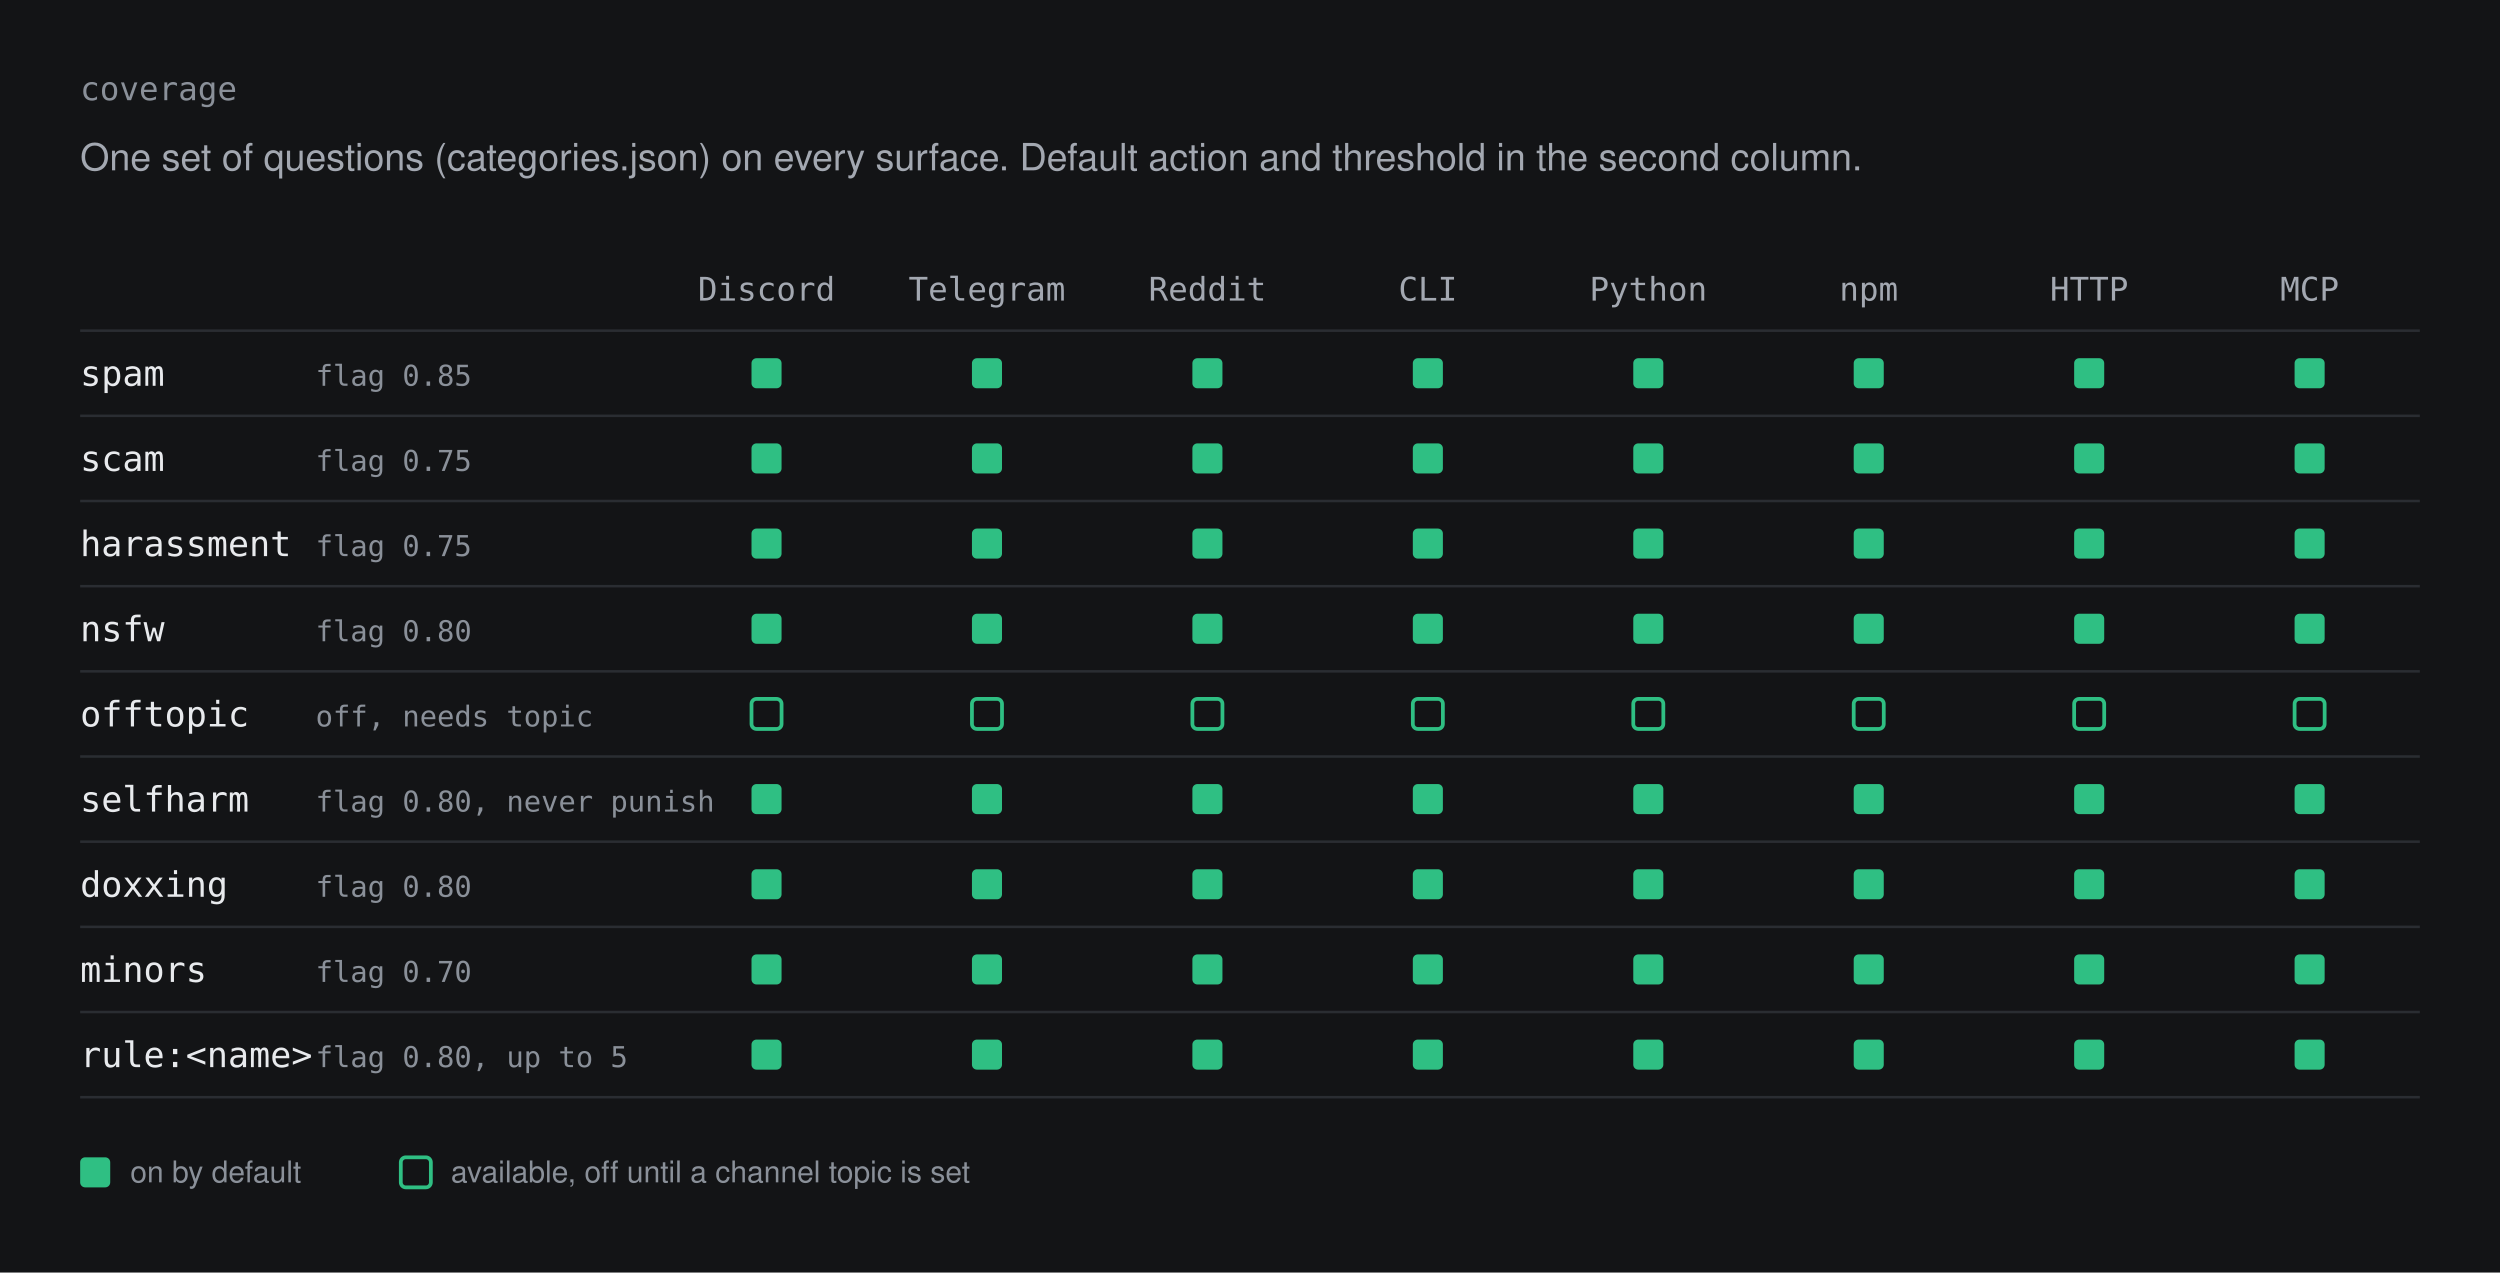
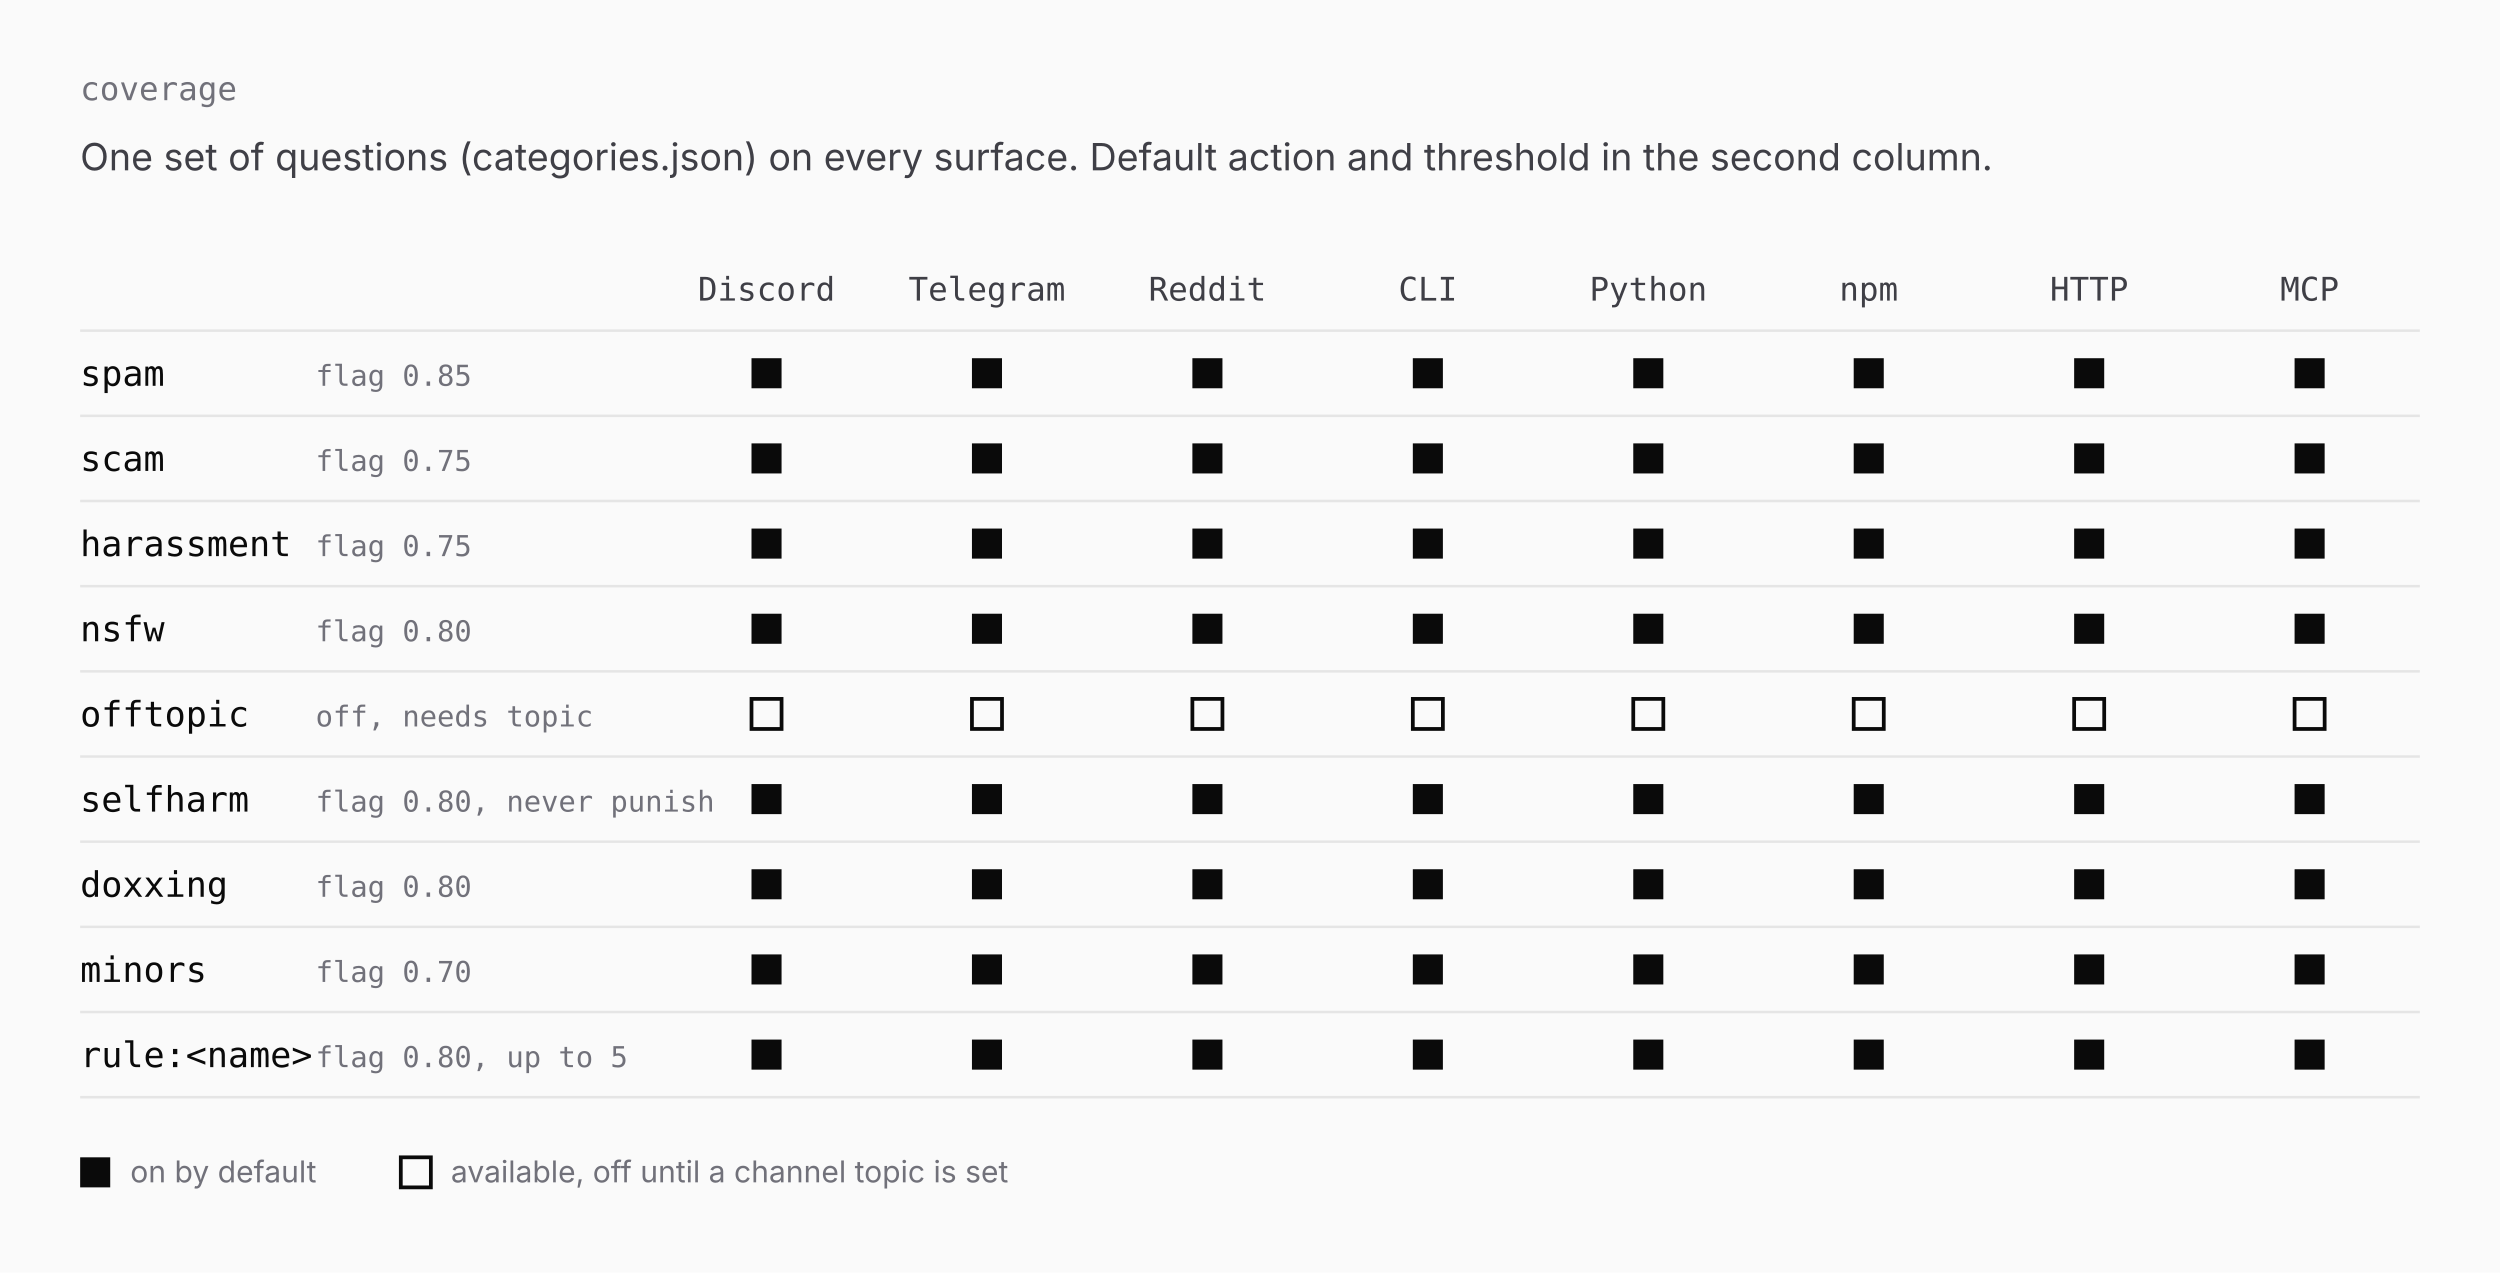
- <svg xmlns="http://www.w3.org/2000/svg" viewBox="0 0 998 508" width="998" height="508" font-family="Geist, 'Segoe UI', Helvetica, Arial, sans-serif" role="img" aria-label="jevmod coverage: eight categories and custom rules on every surface">
+ <svg xmlns="http://www.w3.org/2000/svg" viewBox="0 0 998 508" width="998" height="508" font-family="Inter, 'Segoe UI', Helvetica, Arial, sans-serif" role="img" aria-label="jevmod coverage: eight categories and custom rules on every surface">
  <defs>
    <marker id="arrow" viewBox="0 0 10 10" refX="9" refY="5" markerWidth="8" markerHeight="8" orient="auto-start-reverse">
-       <path d="M0,0 L10,5 L0,10 z" fill="#8a9099" />
+       <path d="M0,0 L10,5 L0,10 z" fill="#71717A" />
    </marker>
    <marker id="arrow-accent" viewBox="0 0 10 10" refX="9" refY="5" markerWidth="8" markerHeight="8" orient="auto-start-reverse">
-       <path d="M0,0 L10,5 L0,10 z" fill="#2fbf83" />
+       <path d="M0,0 L10,5 L0,10 z" fill="#0A0A0A" />
    </marker>
  </defs>
-   <rect width="998" height="508" fill="#131416" />
-   <text x="32" y="40" font-family="'Geist Mono', Consolas, 'SF Mono', Menlo, monospace" font-size="13" font-weight="400" fill="#8a9099" text-anchor="start">coverage</text>
-   <text x="32" y="68" font-family="Geist, 'Segoe UI', Helvetica, Arial, sans-serif" font-size="15" font-weight="400" fill="#a3a8b1" text-anchor="start">One set of questions (categories.json) on every surface. Default action and threshold in the second column.</text>
-   <text x="306.0" y="120" font-family="'Geist Mono', Consolas, 'SF Mono', Menlo, monospace" font-size="13" font-weight="400" fill="#a3a8b1" text-anchor="middle">Discord</text>
-   <text x="394.0" y="120" font-family="'Geist Mono', Consolas, 'SF Mono', Menlo, monospace" font-size="13" font-weight="400" fill="#a3a8b1" text-anchor="middle">Telegram</text>
-   <text x="482.0" y="120" font-family="'Geist Mono', Consolas, 'SF Mono', Menlo, monospace" font-size="13" font-weight="400" fill="#a3a8b1" text-anchor="middle">Reddit</text>
-   <text x="570.0" y="120" font-family="'Geist Mono', Consolas, 'SF Mono', Menlo, monospace" font-size="13" font-weight="400" fill="#a3a8b1" text-anchor="middle">CLI</text>
-   <text x="658.0" y="120" font-family="'Geist Mono', Consolas, 'SF Mono', Menlo, monospace" font-size="13" font-weight="400" fill="#a3a8b1" text-anchor="middle">Python</text>
-   <text x="746.0" y="120" font-family="'Geist Mono', Consolas, 'SF Mono', Menlo, monospace" font-size="13" font-weight="400" fill="#a3a8b1" text-anchor="middle">npm</text>
-   <text x="834.0" y="120" font-family="'Geist Mono', Consolas, 'SF Mono', Menlo, monospace" font-size="13" font-weight="400" fill="#a3a8b1" text-anchor="middle">HTTP</text>
-   <text x="922.0" y="120" font-family="'Geist Mono', Consolas, 'SF Mono', Menlo, monospace" font-size="13" font-weight="400" fill="#a3a8b1" text-anchor="middle">MCP</text>
-   <line x1="32" y1="132" x2="966" y2="132" stroke="#2a2d32" stroke-width="1" />
-   <text x="32" y="154" font-family="'Geist Mono', Consolas, 'SF Mono', Menlo, monospace" font-size="14" font-weight="500" fill="#e8eaed" text-anchor="start">spam</text>
-   <text x="126" y="154" font-family="'Geist Mono', Consolas, 'SF Mono', Menlo, monospace" font-size="11.5" font-weight="400" fill="#8a9099" text-anchor="start">flag 0.85</text>
-   <rect x="300.0" y="143" width="12" height="12" rx="2" fill="#2fbf83" />
-   <rect x="388.0" y="143" width="12" height="12" rx="2" fill="#2fbf83" />
-   <rect x="476.0" y="143" width="12" height="12" rx="2" fill="#2fbf83" />
-   <rect x="564.0" y="143" width="12" height="12" rx="2" fill="#2fbf83" />
-   <rect x="652.0" y="143" width="12" height="12" rx="2" fill="#2fbf83" />
-   <rect x="740.0" y="143" width="12" height="12" rx="2" fill="#2fbf83" />
-   <rect x="828.0" y="143" width="12" height="12" rx="2" fill="#2fbf83" />
-   <rect x="916.0" y="143" width="12" height="12" rx="2" fill="#2fbf83" />
-   <line x1="32" y1="166" x2="966" y2="166" stroke="#2a2d32" stroke-width="1" />
-   <text x="32" y="188" font-family="'Geist Mono', Consolas, 'SF Mono', Menlo, monospace" font-size="14" font-weight="500" fill="#e8eaed" text-anchor="start">scam</text>
-   <text x="126" y="188" font-family="'Geist Mono', Consolas, 'SF Mono', Menlo, monospace" font-size="11.5" font-weight="400" fill="#8a9099" text-anchor="start">flag 0.75</text>
-   <rect x="300.0" y="177" width="12" height="12" rx="2" fill="#2fbf83" />
-   <rect x="388.0" y="177" width="12" height="12" rx="2" fill="#2fbf83" />
-   <rect x="476.0" y="177" width="12" height="12" rx="2" fill="#2fbf83" />
-   <rect x="564.0" y="177" width="12" height="12" rx="2" fill="#2fbf83" />
-   <rect x="652.0" y="177" width="12" height="12" rx="2" fill="#2fbf83" />
-   <rect x="740.0" y="177" width="12" height="12" rx="2" fill="#2fbf83" />
-   <rect x="828.0" y="177" width="12" height="12" rx="2" fill="#2fbf83" />
-   <rect x="916.0" y="177" width="12" height="12" rx="2" fill="#2fbf83" />
-   <line x1="32" y1="200" x2="966" y2="200" stroke="#2a2d32" stroke-width="1" />
-   <text x="32" y="222" font-family="'Geist Mono', Consolas, 'SF Mono', Menlo, monospace" font-size="14" font-weight="500" fill="#e8eaed" text-anchor="start">harassment</text>
-   <text x="126" y="222" font-family="'Geist Mono', Consolas, 'SF Mono', Menlo, monospace" font-size="11.5" font-weight="400" fill="#8a9099" text-anchor="start">flag 0.75</text>
-   <rect x="300.0" y="211" width="12" height="12" rx="2" fill="#2fbf83" />
-   <rect x="388.0" y="211" width="12" height="12" rx="2" fill="#2fbf83" />
-   <rect x="476.0" y="211" width="12" height="12" rx="2" fill="#2fbf83" />
-   <rect x="564.0" y="211" width="12" height="12" rx="2" fill="#2fbf83" />
-   <rect x="652.0" y="211" width="12" height="12" rx="2" fill="#2fbf83" />
-   <rect x="740.0" y="211" width="12" height="12" rx="2" fill="#2fbf83" />
-   <rect x="828.0" y="211" width="12" height="12" rx="2" fill="#2fbf83" />
-   <rect x="916.0" y="211" width="12" height="12" rx="2" fill="#2fbf83" />
-   <line x1="32" y1="234" x2="966" y2="234" stroke="#2a2d32" stroke-width="1" />
-   <text x="32" y="256" font-family="'Geist Mono', Consolas, 'SF Mono', Menlo, monospace" font-size="14" font-weight="500" fill="#e8eaed" text-anchor="start">nsfw</text>
-   <text x="126" y="256" font-family="'Geist Mono', Consolas, 'SF Mono', Menlo, monospace" font-size="11.5" font-weight="400" fill="#8a9099" text-anchor="start">flag 0.80</text>
-   <rect x="300.0" y="245" width="12" height="12" rx="2" fill="#2fbf83" />
-   <rect x="388.0" y="245" width="12" height="12" rx="2" fill="#2fbf83" />
-   <rect x="476.0" y="245" width="12" height="12" rx="2" fill="#2fbf83" />
-   <rect x="564.0" y="245" width="12" height="12" rx="2" fill="#2fbf83" />
-   <rect x="652.0" y="245" width="12" height="12" rx="2" fill="#2fbf83" />
-   <rect x="740.0" y="245" width="12" height="12" rx="2" fill="#2fbf83" />
-   <rect x="828.0" y="245" width="12" height="12" rx="2" fill="#2fbf83" />
-   <rect x="916.0" y="245" width="12" height="12" rx="2" fill="#2fbf83" />
-   <line x1="32" y1="268" x2="966" y2="268" stroke="#2a2d32" stroke-width="1" />
-   <text x="32" y="290" font-family="'Geist Mono', Consolas, 'SF Mono', Menlo, monospace" font-size="14" font-weight="500" fill="#e8eaed" text-anchor="start">offtopic</text>
-   <text x="126" y="290" font-family="'Geist Mono', Consolas, 'SF Mono', Menlo, monospace" font-size="11.5" font-weight="400" fill="#8a9099" text-anchor="start">off, needs topic</text>
-   <rect x="300.0" y="279" width="12" height="12" rx="2" fill="none" stroke="#2fbf83" stroke-width="1.5" />
-   <rect x="388.0" y="279" width="12" height="12" rx="2" fill="none" stroke="#2fbf83" stroke-width="1.5" />
-   <rect x="476.0" y="279" width="12" height="12" rx="2" fill="none" stroke="#2fbf83" stroke-width="1.5" />
-   <rect x="564.0" y="279" width="12" height="12" rx="2" fill="none" stroke="#2fbf83" stroke-width="1.5" />
-   <rect x="652.0" y="279" width="12" height="12" rx="2" fill="none" stroke="#2fbf83" stroke-width="1.5" />
-   <rect x="740.0" y="279" width="12" height="12" rx="2" fill="none" stroke="#2fbf83" stroke-width="1.5" />
-   <rect x="828.0" y="279" width="12" height="12" rx="2" fill="none" stroke="#2fbf83" stroke-width="1.5" />
-   <rect x="916.0" y="279" width="12" height="12" rx="2" fill="none" stroke="#2fbf83" stroke-width="1.5" />
-   <line x1="32" y1="302" x2="966" y2="302" stroke="#2a2d32" stroke-width="1" />
-   <text x="32" y="324" font-family="'Geist Mono', Consolas, 'SF Mono', Menlo, monospace" font-size="14" font-weight="500" fill="#e8eaed" text-anchor="start">selfharm</text>
-   <text x="126" y="324" font-family="'Geist Mono', Consolas, 'SF Mono', Menlo, monospace" font-size="11.5" font-weight="400" fill="#8a9099" text-anchor="start">flag 0.80, never punish</text>
-   <rect x="300.0" y="313" width="12" height="12" rx="2" fill="#2fbf83" />
-   <rect x="388.0" y="313" width="12" height="12" rx="2" fill="#2fbf83" />
-   <rect x="476.0" y="313" width="12" height="12" rx="2" fill="#2fbf83" />
-   <rect x="564.0" y="313" width="12" height="12" rx="2" fill="#2fbf83" />
-   <rect x="652.0" y="313" width="12" height="12" rx="2" fill="#2fbf83" />
-   <rect x="740.0" y="313" width="12" height="12" rx="2" fill="#2fbf83" />
-   <rect x="828.0" y="313" width="12" height="12" rx="2" fill="#2fbf83" />
-   <rect x="916.0" y="313" width="12" height="12" rx="2" fill="#2fbf83" />
-   <line x1="32" y1="336" x2="966" y2="336" stroke="#2a2d32" stroke-width="1" />
-   <text x="32" y="358" font-family="'Geist Mono', Consolas, 'SF Mono', Menlo, monospace" font-size="14" font-weight="500" fill="#e8eaed" text-anchor="start">doxxing</text>
-   <text x="126" y="358" font-family="'Geist Mono', Consolas, 'SF Mono', Menlo, monospace" font-size="11.5" font-weight="400" fill="#8a9099" text-anchor="start">flag 0.80</text>
-   <rect x="300.0" y="347" width="12" height="12" rx="2" fill="#2fbf83" />
-   <rect x="388.0" y="347" width="12" height="12" rx="2" fill="#2fbf83" />
-   <rect x="476.0" y="347" width="12" height="12" rx="2" fill="#2fbf83" />
-   <rect x="564.0" y="347" width="12" height="12" rx="2" fill="#2fbf83" />
-   <rect x="652.0" y="347" width="12" height="12" rx="2" fill="#2fbf83" />
-   <rect x="740.0" y="347" width="12" height="12" rx="2" fill="#2fbf83" />
-   <rect x="828.0" y="347" width="12" height="12" rx="2" fill="#2fbf83" />
-   <rect x="916.0" y="347" width="12" height="12" rx="2" fill="#2fbf83" />
-   <line x1="32" y1="370" x2="966" y2="370" stroke="#2a2d32" stroke-width="1" />
-   <text x="32" y="392" font-family="'Geist Mono', Consolas, 'SF Mono', Menlo, monospace" font-size="14" font-weight="500" fill="#e8eaed" text-anchor="start">minors</text>
-   <text x="126" y="392" font-family="'Geist Mono', Consolas, 'SF Mono', Menlo, monospace" font-size="11.5" font-weight="400" fill="#8a9099" text-anchor="start">flag 0.70</text>
-   <rect x="300.0" y="381" width="12" height="12" rx="2" fill="#2fbf83" />
-   <rect x="388.0" y="381" width="12" height="12" rx="2" fill="#2fbf83" />
-   <rect x="476.0" y="381" width="12" height="12" rx="2" fill="#2fbf83" />
-   <rect x="564.0" y="381" width="12" height="12" rx="2" fill="#2fbf83" />
-   <rect x="652.0" y="381" width="12" height="12" rx="2" fill="#2fbf83" />
-   <rect x="740.0" y="381" width="12" height="12" rx="2" fill="#2fbf83" />
-   <rect x="828.0" y="381" width="12" height="12" rx="2" fill="#2fbf83" />
-   <rect x="916.0" y="381" width="12" height="12" rx="2" fill="#2fbf83" />
-   <line x1="32" y1="404" x2="966" y2="404" stroke="#2a2d32" stroke-width="1" />
-   <text x="32" y="426" font-family="'Geist Mono', Consolas, 'SF Mono', Menlo, monospace" font-size="14" font-weight="500" fill="#e8eaed" text-anchor="start">rule:&lt;name&gt;</text>
-   <text x="126" y="426" font-family="'Geist Mono', Consolas, 'SF Mono', Menlo, monospace" font-size="11.5" font-weight="400" fill="#8a9099" text-anchor="start">flag 0.80, up to 5</text>
-   <rect x="300.0" y="415" width="12" height="12" rx="2" fill="#2fbf83" />
-   <rect x="388.0" y="415" width="12" height="12" rx="2" fill="#2fbf83" />
-   <rect x="476.0" y="415" width="12" height="12" rx="2" fill="#2fbf83" />
-   <rect x="564.0" y="415" width="12" height="12" rx="2" fill="#2fbf83" />
-   <rect x="652.0" y="415" width="12" height="12" rx="2" fill="#2fbf83" />
-   <rect x="740.0" y="415" width="12" height="12" rx="2" fill="#2fbf83" />
-   <rect x="828.0" y="415" width="12" height="12" rx="2" fill="#2fbf83" />
-   <rect x="916.0" y="415" width="12" height="12" rx="2" fill="#2fbf83" />
-   <line x1="32" y1="438" x2="966" y2="438" stroke="#2a2d32" stroke-width="1" />
-   <rect x="32" y="462" width="12" height="12" rx="2" fill="#2fbf83" />
-   <text x="52" y="472" font-family="Geist, 'Segoe UI', Helvetica, Arial, sans-serif" font-size="12" font-weight="400" fill="#8a9099" text-anchor="start">on by default</text>
-   <rect x="160" y="462" width="12" height="12" rx="2" fill="none" stroke="#2fbf83" stroke-width="1.5" />
-   <text x="180" y="472" font-family="Geist, 'Segoe UI', Helvetica, Arial, sans-serif" font-size="12" font-weight="400" fill="#8a9099" text-anchor="start">available, off until a channel topic is set</text>
+   <rect width="998" height="508" fill="#FAFAFA" />
+   <text x="32" y="40" font-family="'IBM Plex Mono', Consolas, 'SF Mono', Menlo, monospace" font-size="13" font-weight="400" fill="#71717A" text-anchor="start">coverage</text>
+   <text x="32" y="68" font-family="Inter, 'Segoe UI', Helvetica, Arial, sans-serif" font-size="15" font-weight="400" fill="#3F3F46" text-anchor="start">One set of questions (categories.json) on every surface. Default action and threshold in the second column.</text>
+   <text x="306.0" y="120" font-family="'IBM Plex Mono', Consolas, 'SF Mono', Menlo, monospace" font-size="13" font-weight="400" fill="#3F3F46" text-anchor="middle">Discord</text>
+   <text x="394.0" y="120" font-family="'IBM Plex Mono', Consolas, 'SF Mono', Menlo, monospace" font-size="13" font-weight="400" fill="#3F3F46" text-anchor="middle">Telegram</text>
+   <text x="482.0" y="120" font-family="'IBM Plex Mono', Consolas, 'SF Mono', Menlo, monospace" font-size="13" font-weight="400" fill="#3F3F46" text-anchor="middle">Reddit</text>
+   <text x="570.0" y="120" font-family="'IBM Plex Mono', Consolas, 'SF Mono', Menlo, monospace" font-size="13" font-weight="400" fill="#3F3F46" text-anchor="middle">CLI</text>
+   <text x="658.0" y="120" font-family="'IBM Plex Mono', Consolas, 'SF Mono', Menlo, monospace" font-size="13" font-weight="400" fill="#3F3F46" text-anchor="middle">Python</text>
+   <text x="746.0" y="120" font-family="'IBM Plex Mono', Consolas, 'SF Mono', Menlo, monospace" font-size="13" font-weight="400" fill="#3F3F46" text-anchor="middle">npm</text>
+   <text x="834.0" y="120" font-family="'IBM Plex Mono', Consolas, 'SF Mono', Menlo, monospace" font-size="13" font-weight="400" fill="#3F3F46" text-anchor="middle">HTTP</text>
+   <text x="922.0" y="120" font-family="'IBM Plex Mono', Consolas, 'SF Mono', Menlo, monospace" font-size="13" font-weight="400" fill="#3F3F46" text-anchor="middle">MCP</text>
+   <line x1="32" y1="132" x2="966" y2="132" stroke="#E5E5E5" stroke-width="1" />
+   <text x="32" y="154" font-family="'IBM Plex Mono', Consolas, 'SF Mono', Menlo, monospace" font-size="14" font-weight="500" fill="#0A0A0A" text-anchor="start">spam</text>
+   <text x="126" y="154" font-family="'IBM Plex Mono', Consolas, 'SF Mono', Menlo, monospace" font-size="11.5" font-weight="400" fill="#71717A" text-anchor="start">flag 0.85</text>
+   <rect x="300.0" y="143" width="12" height="12" rx="0" fill="#0A0A0A" />
+   <rect x="388.0" y="143" width="12" height="12" rx="0" fill="#0A0A0A" />
+   <rect x="476.0" y="143" width="12" height="12" rx="0" fill="#0A0A0A" />
+   <rect x="564.0" y="143" width="12" height="12" rx="0" fill="#0A0A0A" />
+   <rect x="652.0" y="143" width="12" height="12" rx="0" fill="#0A0A0A" />
+   <rect x="740.0" y="143" width="12" height="12" rx="0" fill="#0A0A0A" />
+   <rect x="828.0" y="143" width="12" height="12" rx="0" fill="#0A0A0A" />
+   <rect x="916.0" y="143" width="12" height="12" rx="0" fill="#0A0A0A" />
+   <line x1="32" y1="166" x2="966" y2="166" stroke="#E5E5E5" stroke-width="1" />
+   <text x="32" y="188" font-family="'IBM Plex Mono', Consolas, 'SF Mono', Menlo, monospace" font-size="14" font-weight="500" fill="#0A0A0A" text-anchor="start">scam</text>
+   <text x="126" y="188" font-family="'IBM Plex Mono', Consolas, 'SF Mono', Menlo, monospace" font-size="11.5" font-weight="400" fill="#71717A" text-anchor="start">flag 0.75</text>
+   <rect x="300.0" y="177" width="12" height="12" rx="0" fill="#0A0A0A" />
+   <rect x="388.0" y="177" width="12" height="12" rx="0" fill="#0A0A0A" />
+   <rect x="476.0" y="177" width="12" height="12" rx="0" fill="#0A0A0A" />
+   <rect x="564.0" y="177" width="12" height="12" rx="0" fill="#0A0A0A" />
+   <rect x="652.0" y="177" width="12" height="12" rx="0" fill="#0A0A0A" />
+   <rect x="740.0" y="177" width="12" height="12" rx="0" fill="#0A0A0A" />
+   <rect x="828.0" y="177" width="12" height="12" rx="0" fill="#0A0A0A" />
+   <rect x="916.0" y="177" width="12" height="12" rx="0" fill="#0A0A0A" />
+   <line x1="32" y1="200" x2="966" y2="200" stroke="#E5E5E5" stroke-width="1" />
+   <text x="32" y="222" font-family="'IBM Plex Mono', Consolas, 'SF Mono', Menlo, monospace" font-size="14" font-weight="500" fill="#0A0A0A" text-anchor="start">harassment</text>
+   <text x="126" y="222" font-family="'IBM Plex Mono', Consolas, 'SF Mono', Menlo, monospace" font-size="11.5" font-weight="400" fill="#71717A" text-anchor="start">flag 0.75</text>
+   <rect x="300.0" y="211" width="12" height="12" rx="0" fill="#0A0A0A" />
+   <rect x="388.0" y="211" width="12" height="12" rx="0" fill="#0A0A0A" />
+   <rect x="476.0" y="211" width="12" height="12" rx="0" fill="#0A0A0A" />
+   <rect x="564.0" y="211" width="12" height="12" rx="0" fill="#0A0A0A" />
+   <rect x="652.0" y="211" width="12" height="12" rx="0" fill="#0A0A0A" />
+   <rect x="740.0" y="211" width="12" height="12" rx="0" fill="#0A0A0A" />
+   <rect x="828.0" y="211" width="12" height="12" rx="0" fill="#0A0A0A" />
+   <rect x="916.0" y="211" width="12" height="12" rx="0" fill="#0A0A0A" />
+   <line x1="32" y1="234" x2="966" y2="234" stroke="#E5E5E5" stroke-width="1" />
+   <text x="32" y="256" font-family="'IBM Plex Mono', Consolas, 'SF Mono', Menlo, monospace" font-size="14" font-weight="500" fill="#0A0A0A" text-anchor="start">nsfw</text>
+   <text x="126" y="256" font-family="'IBM Plex Mono', Consolas, 'SF Mono', Menlo, monospace" font-size="11.5" font-weight="400" fill="#71717A" text-anchor="start">flag 0.80</text>
+   <rect x="300.0" y="245" width="12" height="12" rx="0" fill="#0A0A0A" />
+   <rect x="388.0" y="245" width="12" height="12" rx="0" fill="#0A0A0A" />
+   <rect x="476.0" y="245" width="12" height="12" rx="0" fill="#0A0A0A" />
+   <rect x="564.0" y="245" width="12" height="12" rx="0" fill="#0A0A0A" />
+   <rect x="652.0" y="245" width="12" height="12" rx="0" fill="#0A0A0A" />
+   <rect x="740.0" y="245" width="12" height="12" rx="0" fill="#0A0A0A" />
+   <rect x="828.0" y="245" width="12" height="12" rx="0" fill="#0A0A0A" />
+   <rect x="916.0" y="245" width="12" height="12" rx="0" fill="#0A0A0A" />
+   <line x1="32" y1="268" x2="966" y2="268" stroke="#E5E5E5" stroke-width="1" />
+   <text x="32" y="290" font-family="'IBM Plex Mono', Consolas, 'SF Mono', Menlo, monospace" font-size="14" font-weight="500" fill="#0A0A0A" text-anchor="start">offtopic</text>
+   <text x="126" y="290" font-family="'IBM Plex Mono', Consolas, 'SF Mono', Menlo, monospace" font-size="11.5" font-weight="400" fill="#71717A" text-anchor="start">off, needs topic</text>
+   <rect x="300.0" y="279" width="12" height="12" rx="0" fill="none" stroke="#0A0A0A" stroke-width="1.5" />
+   <rect x="388.0" y="279" width="12" height="12" rx="0" fill="none" stroke="#0A0A0A" stroke-width="1.5" />
+   <rect x="476.0" y="279" width="12" height="12" rx="0" fill="none" stroke="#0A0A0A" stroke-width="1.5" />
+   <rect x="564.0" y="279" width="12" height="12" rx="0" fill="none" stroke="#0A0A0A" stroke-width="1.5" />
+   <rect x="652.0" y="279" width="12" height="12" rx="0" fill="none" stroke="#0A0A0A" stroke-width="1.5" />
+   <rect x="740.0" y="279" width="12" height="12" rx="0" fill="none" stroke="#0A0A0A" stroke-width="1.5" />
+   <rect x="828.0" y="279" width="12" height="12" rx="0" fill="none" stroke="#0A0A0A" stroke-width="1.5" />
+   <rect x="916.0" y="279" width="12" height="12" rx="0" fill="none" stroke="#0A0A0A" stroke-width="1.5" />
+   <line x1="32" y1="302" x2="966" y2="302" stroke="#E5E5E5" stroke-width="1" />
+   <text x="32" y="324" font-family="'IBM Plex Mono', Consolas, 'SF Mono', Menlo, monospace" font-size="14" font-weight="500" fill="#0A0A0A" text-anchor="start">selfharm</text>
+   <text x="126" y="324" font-family="'IBM Plex Mono', Consolas, 'SF Mono', Menlo, monospace" font-size="11.5" font-weight="400" fill="#71717A" text-anchor="start">flag 0.80, never punish</text>
+   <rect x="300.0" y="313" width="12" height="12" rx="0" fill="#0A0A0A" />
+   <rect x="388.0" y="313" width="12" height="12" rx="0" fill="#0A0A0A" />
+   <rect x="476.0" y="313" width="12" height="12" rx="0" fill="#0A0A0A" />
+   <rect x="564.0" y="313" width="12" height="12" rx="0" fill="#0A0A0A" />
+   <rect x="652.0" y="313" width="12" height="12" rx="0" fill="#0A0A0A" />
+   <rect x="740.0" y="313" width="12" height="12" rx="0" fill="#0A0A0A" />
+   <rect x="828.0" y="313" width="12" height="12" rx="0" fill="#0A0A0A" />
+   <rect x="916.0" y="313" width="12" height="12" rx="0" fill="#0A0A0A" />
+   <line x1="32" y1="336" x2="966" y2="336" stroke="#E5E5E5" stroke-width="1" />
+   <text x="32" y="358" font-family="'IBM Plex Mono', Consolas, 'SF Mono', Menlo, monospace" font-size="14" font-weight="500" fill="#0A0A0A" text-anchor="start">doxxing</text>
+   <text x="126" y="358" font-family="'IBM Plex Mono', Consolas, 'SF Mono', Menlo, monospace" font-size="11.5" font-weight="400" fill="#71717A" text-anchor="start">flag 0.80</text>
+   <rect x="300.0" y="347" width="12" height="12" rx="0" fill="#0A0A0A" />
+   <rect x="388.0" y="347" width="12" height="12" rx="0" fill="#0A0A0A" />
+   <rect x="476.0" y="347" width="12" height="12" rx="0" fill="#0A0A0A" />
+   <rect x="564.0" y="347" width="12" height="12" rx="0" fill="#0A0A0A" />
+   <rect x="652.0" y="347" width="12" height="12" rx="0" fill="#0A0A0A" />
+   <rect x="740.0" y="347" width="12" height="12" rx="0" fill="#0A0A0A" />
+   <rect x="828.0" y="347" width="12" height="12" rx="0" fill="#0A0A0A" />
+   <rect x="916.0" y="347" width="12" height="12" rx="0" fill="#0A0A0A" />
+   <line x1="32" y1="370" x2="966" y2="370" stroke="#E5E5E5" stroke-width="1" />
+   <text x="32" y="392" font-family="'IBM Plex Mono', Consolas, 'SF Mono', Menlo, monospace" font-size="14" font-weight="500" fill="#0A0A0A" text-anchor="start">minors</text>
+   <text x="126" y="392" font-family="'IBM Plex Mono', Consolas, 'SF Mono', Menlo, monospace" font-size="11.5" font-weight="400" fill="#71717A" text-anchor="start">flag 0.70</text>
+   <rect x="300.0" y="381" width="12" height="12" rx="0" fill="#0A0A0A" />
+   <rect x="388.0" y="381" width="12" height="12" rx="0" fill="#0A0A0A" />
+   <rect x="476.0" y="381" width="12" height="12" rx="0" fill="#0A0A0A" />
+   <rect x="564.0" y="381" width="12" height="12" rx="0" fill="#0A0A0A" />
+   <rect x="652.0" y="381" width="12" height="12" rx="0" fill="#0A0A0A" />
+   <rect x="740.0" y="381" width="12" height="12" rx="0" fill="#0A0A0A" />
+   <rect x="828.0" y="381" width="12" height="12" rx="0" fill="#0A0A0A" />
+   <rect x="916.0" y="381" width="12" height="12" rx="0" fill="#0A0A0A" />
+   <line x1="32" y1="404" x2="966" y2="404" stroke="#E5E5E5" stroke-width="1" />
+   <text x="32" y="426" font-family="'IBM Plex Mono', Consolas, 'SF Mono', Menlo, monospace" font-size="14" font-weight="500" fill="#0A0A0A" text-anchor="start">rule:&lt;name&gt;</text>
+   <text x="126" y="426" font-family="'IBM Plex Mono', Consolas, 'SF Mono', Menlo, monospace" font-size="11.5" font-weight="400" fill="#71717A" text-anchor="start">flag 0.80, up to 5</text>
+   <rect x="300.0" y="415" width="12" height="12" rx="0" fill="#0A0A0A" />
+   <rect x="388.0" y="415" width="12" height="12" rx="0" fill="#0A0A0A" />
+   <rect x="476.0" y="415" width="12" height="12" rx="0" fill="#0A0A0A" />
+   <rect x="564.0" y="415" width="12" height="12" rx="0" fill="#0A0A0A" />
+   <rect x="652.0" y="415" width="12" height="12" rx="0" fill="#0A0A0A" />
+   <rect x="740.0" y="415" width="12" height="12" rx="0" fill="#0A0A0A" />
+   <rect x="828.0" y="415" width="12" height="12" rx="0" fill="#0A0A0A" />
+   <rect x="916.0" y="415" width="12" height="12" rx="0" fill="#0A0A0A" />
+   <line x1="32" y1="438" x2="966" y2="438" stroke="#E5E5E5" stroke-width="1" />
+   <rect x="32" y="462" width="12" height="12" rx="0" fill="#0A0A0A" />
+   <text x="52" y="472" font-family="Inter, 'Segoe UI', Helvetica, Arial, sans-serif" font-size="12" font-weight="400" fill="#71717A" text-anchor="start">on by default</text>
+   <rect x="160" y="462" width="12" height="12" rx="0" fill="none" stroke="#0A0A0A" stroke-width="1.5" />
+   <text x="180" y="472" font-family="Inter, 'Segoe UI', Helvetica, Arial, sans-serif" font-size="12" font-weight="400" fill="#71717A" text-anchor="start">available, off until a channel topic is set</text>
</svg>
